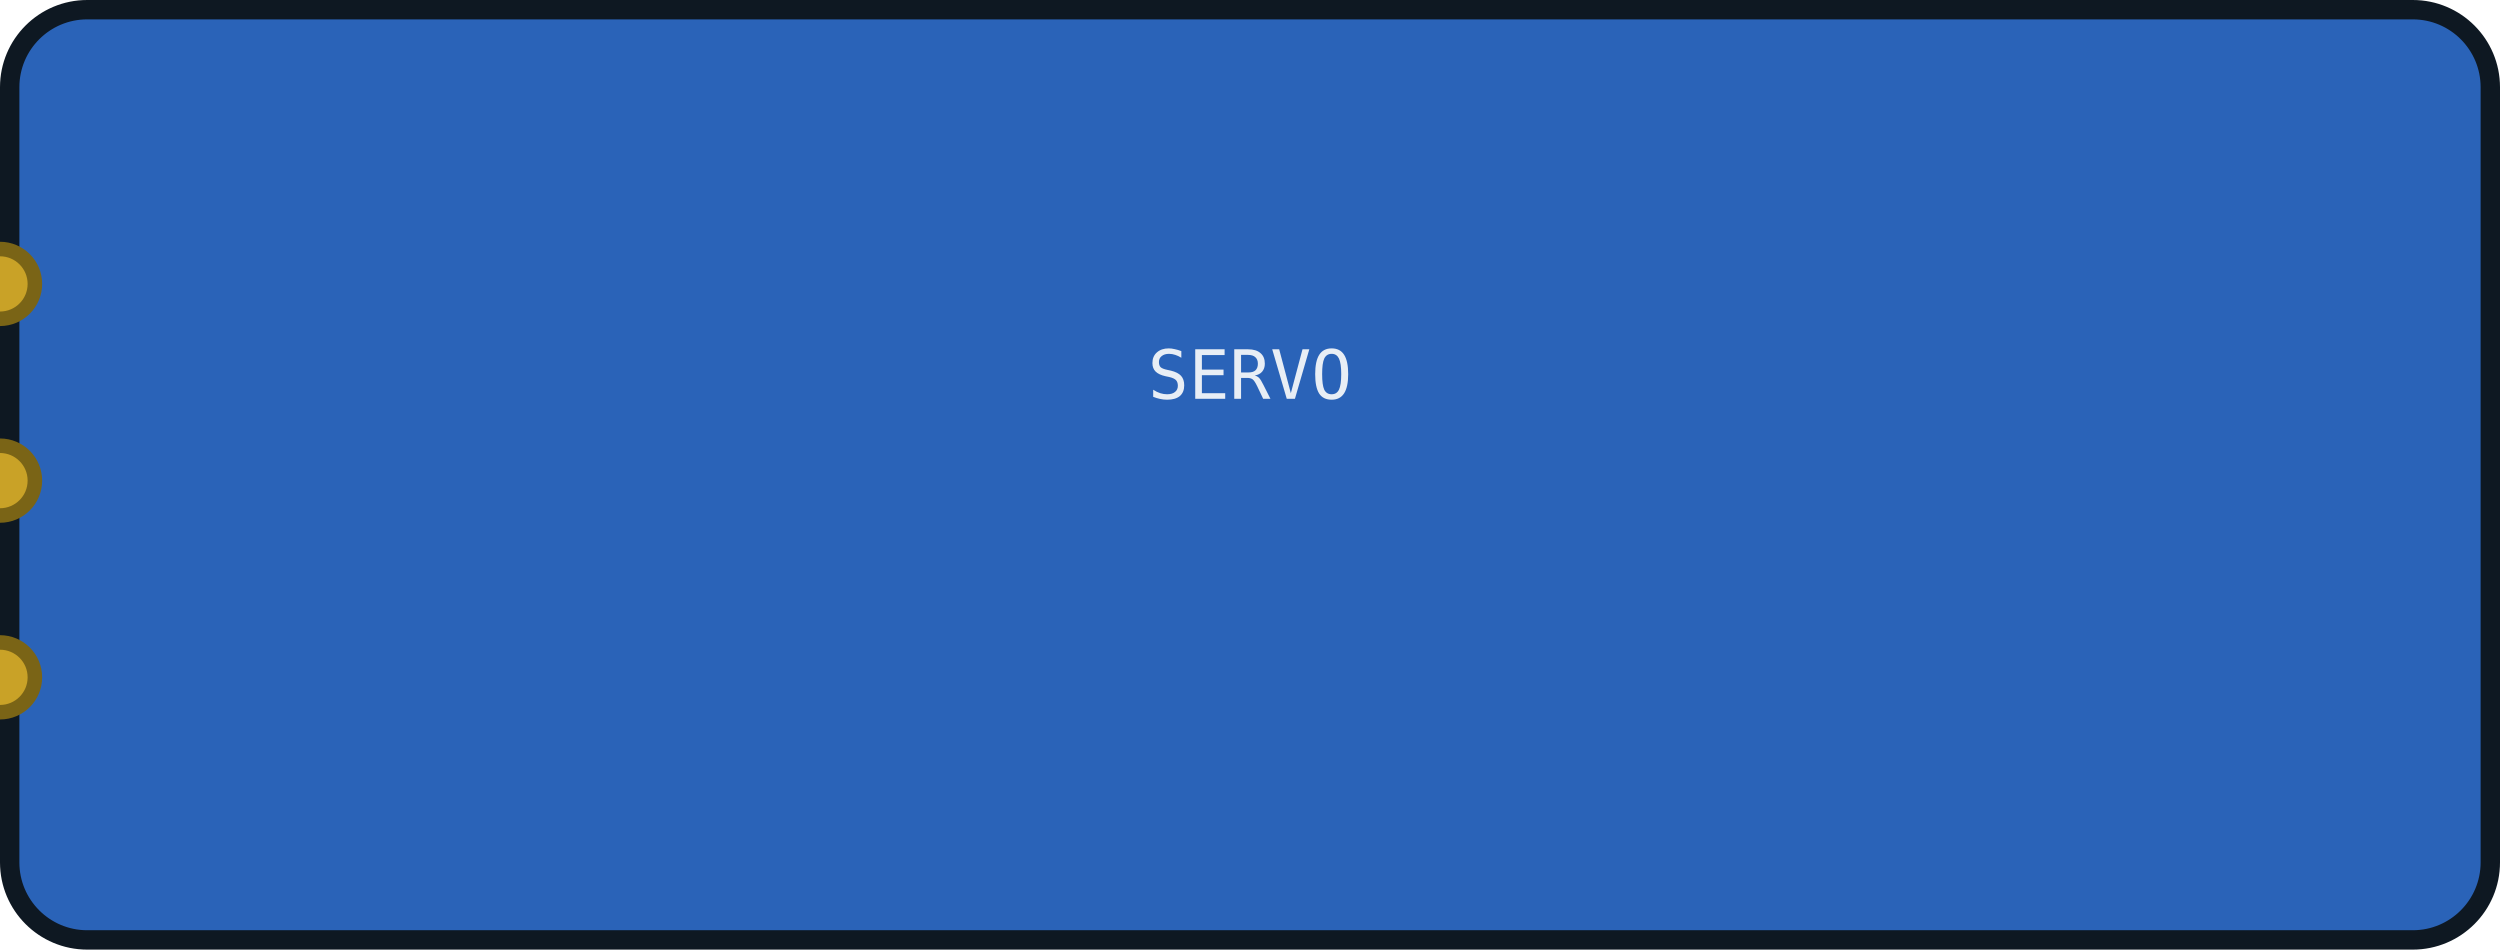
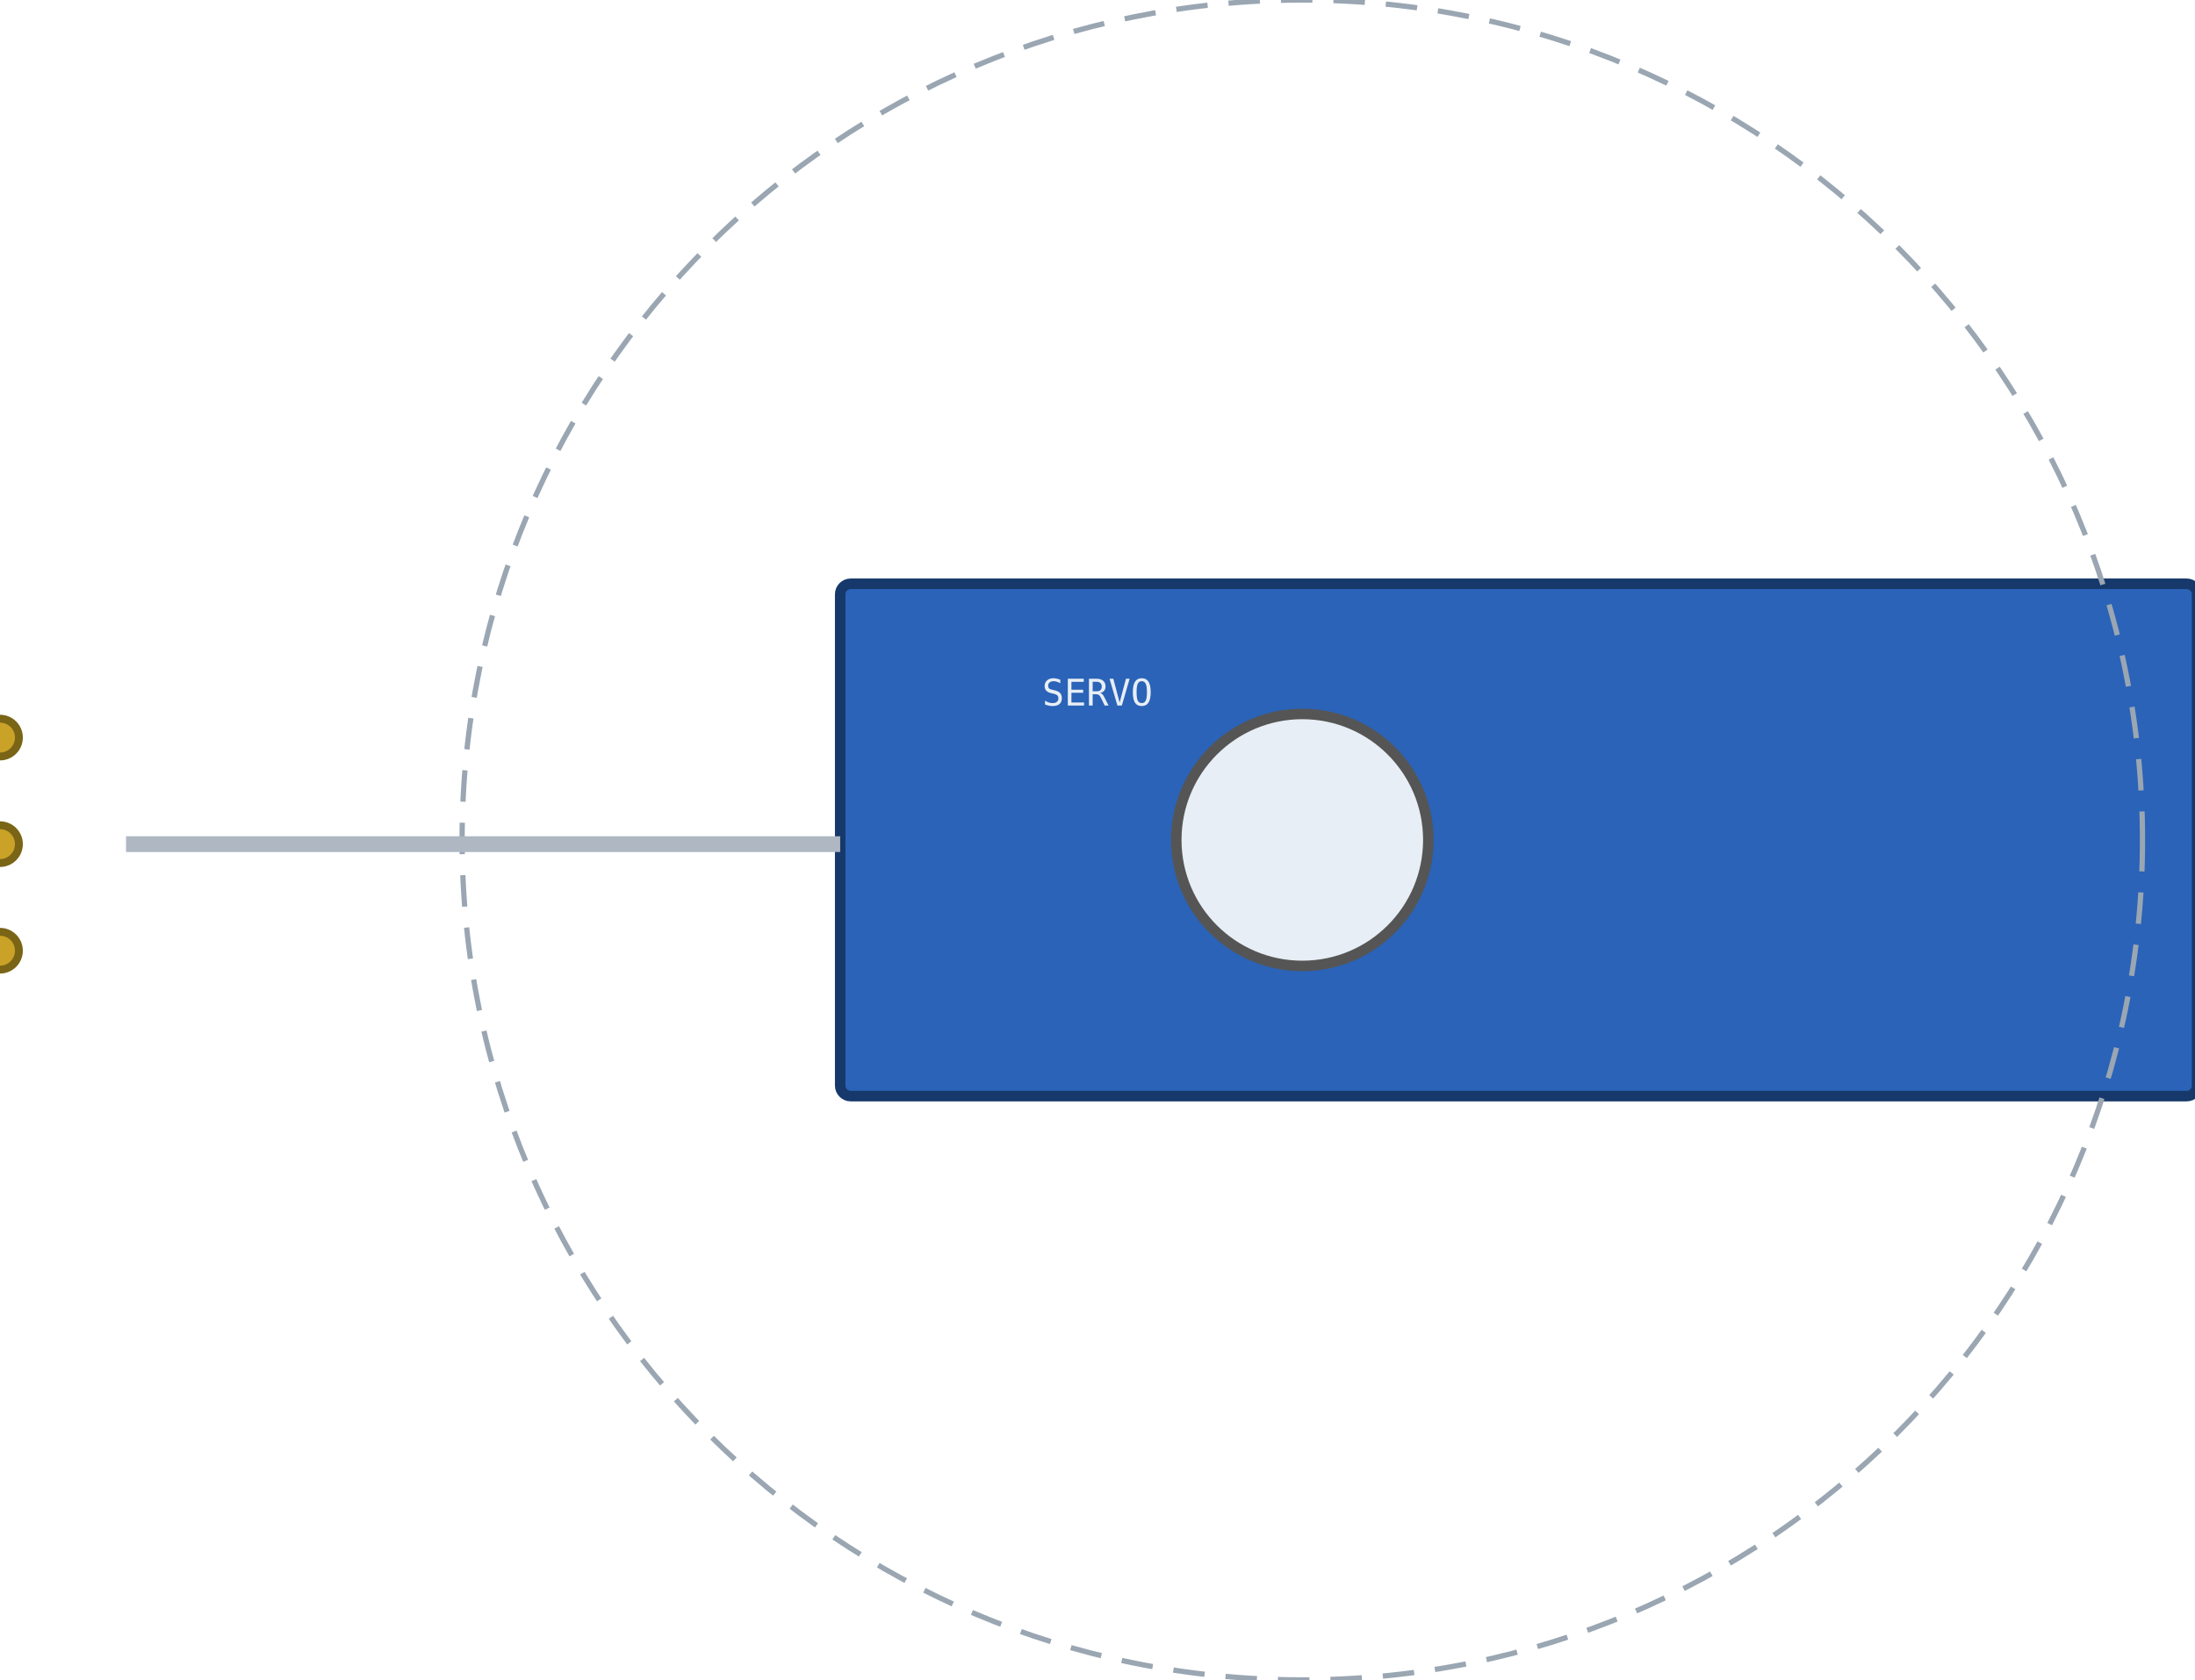
- <svg xmlns="http://www.w3.org/2000/svg" width="258" height="98" viewBox="0 0 258 98">
-   <rect x="1" y="1" width="256" height="96" rx="8" fill="#2a63b8" stroke="#0e1822" stroke-width="2" />
+ <svg xmlns="http://www.w3.org/2000/svg" width="418" height="320" viewBox="0 0 418 320">
+   <rect x="160" y="111.2" width="258.4" height="97.6" rx="2" fill="#2a63b8" stroke="#16386a" stroke-width="2" />
+   <circle cx="248" cy="160" r="160" fill="none" stroke="#9aa6b2" stroke-dasharray="6 4" />
+   <circle cx="248" cy="160" r="24" fill="#e8eef5" stroke="#555" stroke-width="2" />
+   <path d="M24 160.8H160" stroke="#aeb7c2" stroke-width="3" />
  <g font-family="monospace" font-size="7" fill="#e8eef5">
-     <text x="129" y="41.16" text-anchor="middle">SERVO</text>
-     <circle cx="0" cy="29.3" r="3.6" fill="#c9a227" stroke="#7a6416" stroke-width="1.5" />
-     <circle cx="0" cy="49.6" r="3.6" fill="#c9a227" stroke="#7a6416" stroke-width="1.5" />
-     <circle cx="0" cy="69.9" r="3.6" fill="#c9a227" stroke="#7a6416" stroke-width="1.5" />
+     <text x="209" y="134.4" text-anchor="middle">SERVO</text>
+     <circle cx="0" cy="140.5" r="3.6" fill="#c9a227" stroke="#7a6416" stroke-width="1.5" />
+     <circle cx="0" cy="160.8" r="3.6" fill="#c9a227" stroke="#7a6416" stroke-width="1.5" />
+     <circle cx="0" cy="181.1" r="3.6" fill="#c9a227" stroke="#7a6416" stroke-width="1.5" />
  </g>
</svg>
